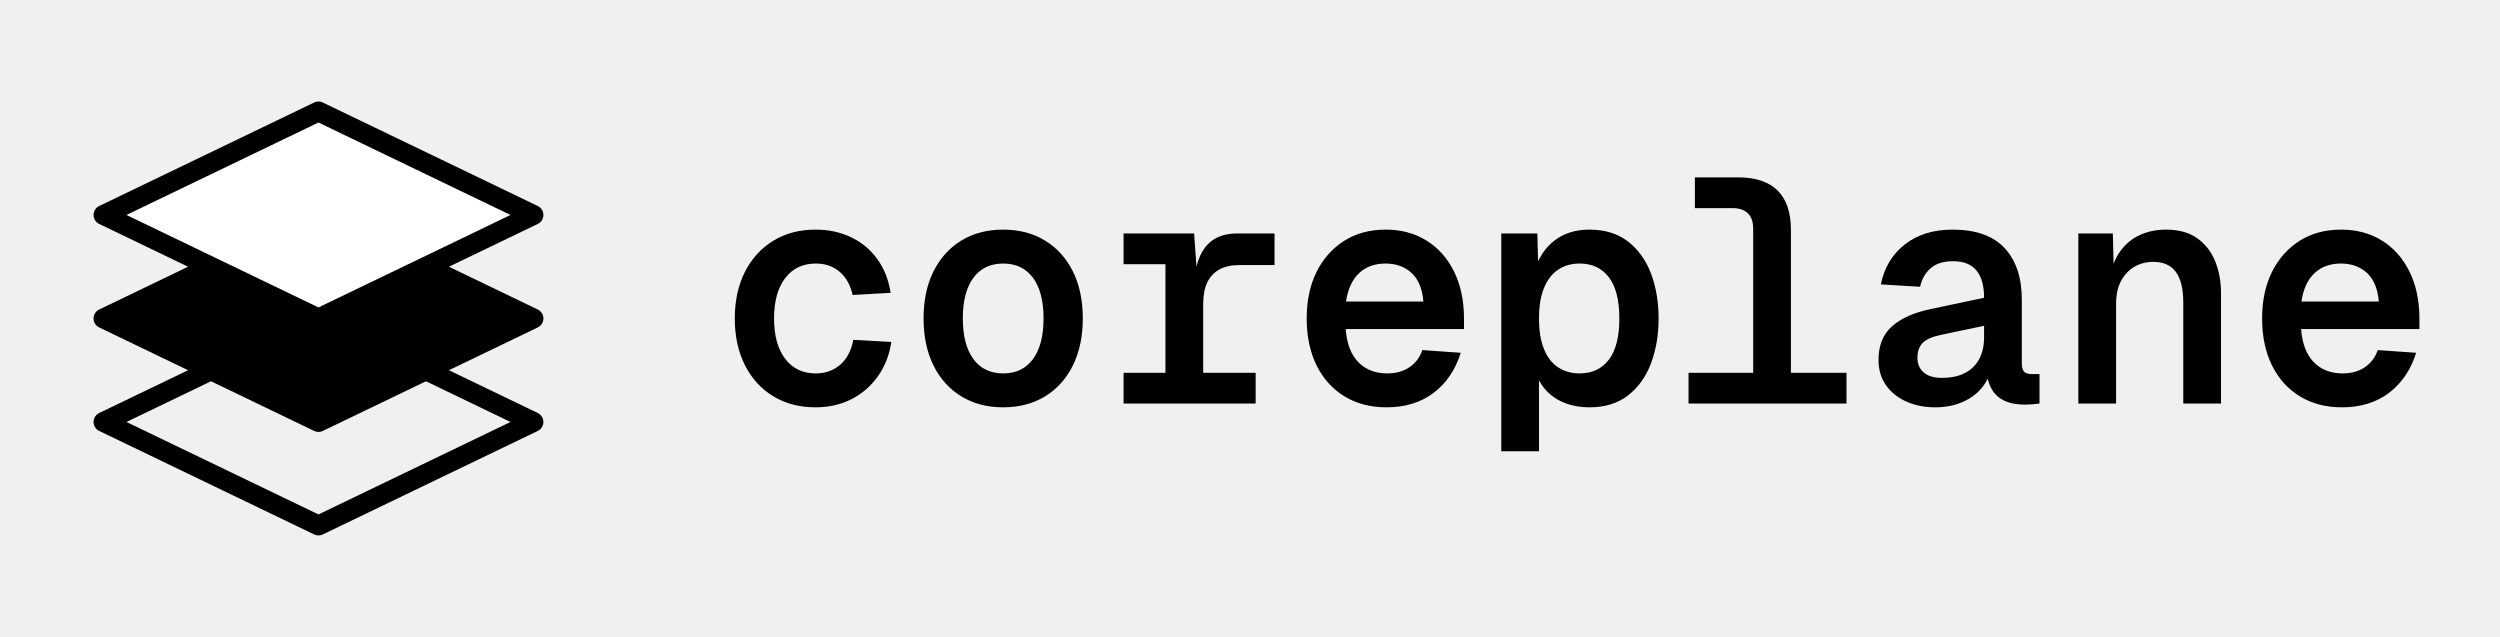
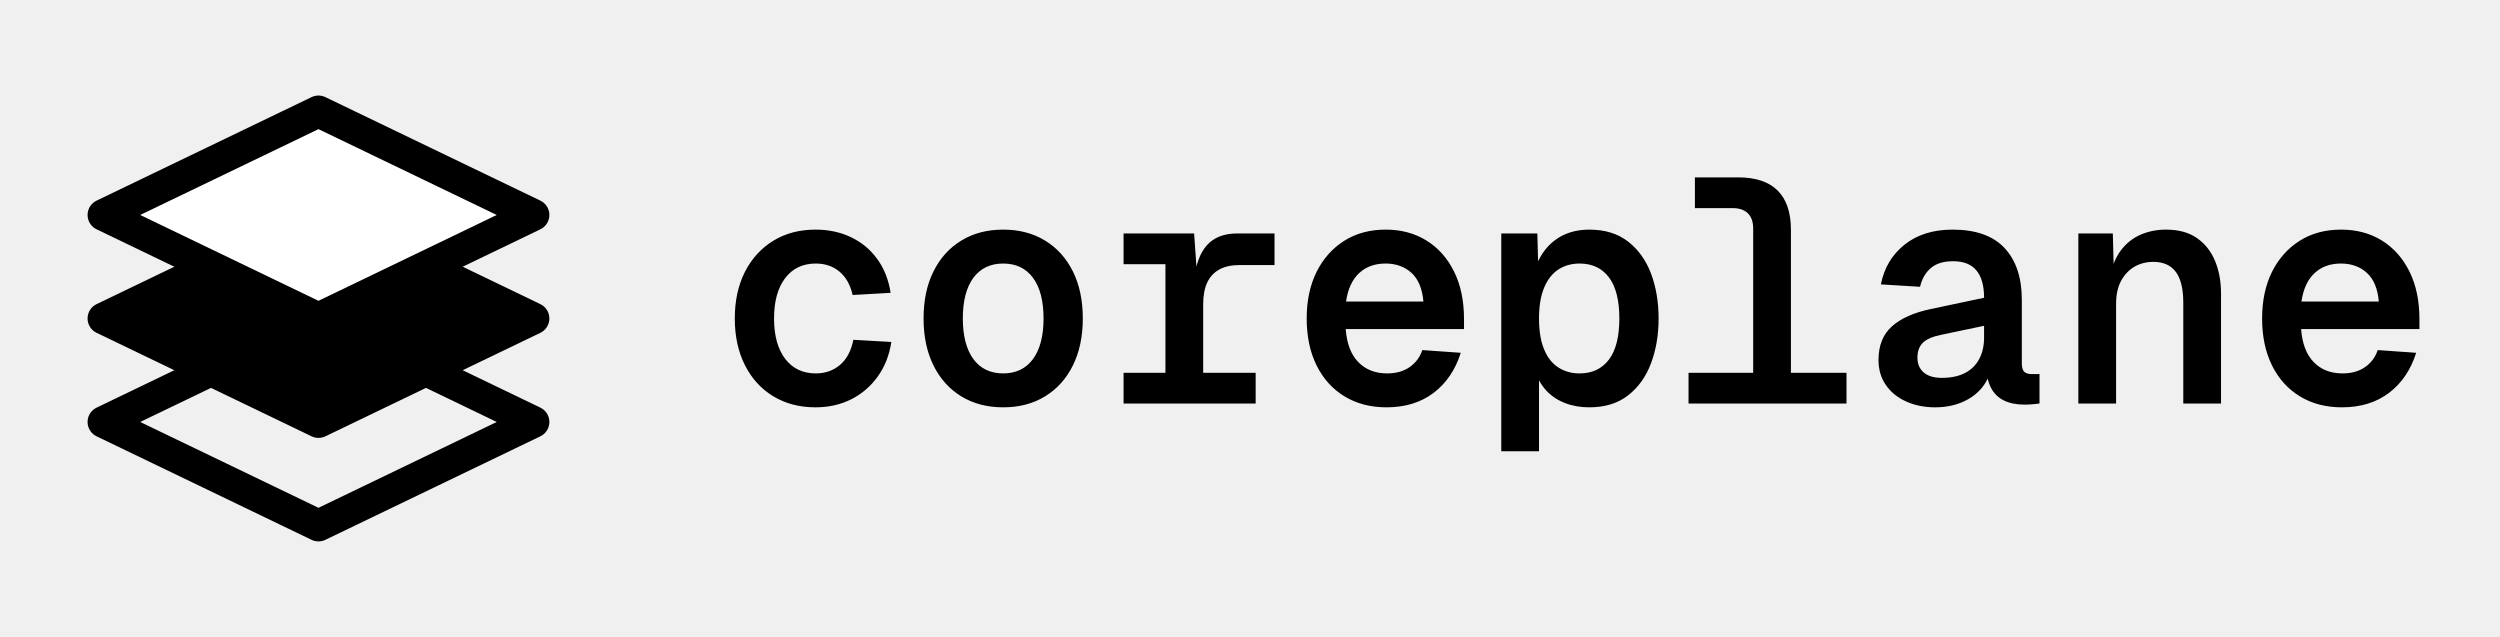
<svg xmlns="http://www.w3.org/2000/svg" width="314" height="80" viewBox="0 0 314 80" fill="none">
-   <g transform="translate(8,8)" stroke-linejoin="round" stroke-width="2.5" stroke="#000000">
+   <g transform="translate(8,8)" stroke-linejoin="round" stroke-width="4" stroke="#000000">
    <polygon points="32,32 59,45 32,58 5,45" fill="none" />
    <polygon points="32,19 59,32 32,45 5,32" fill="#000000" />
    <polygon points="32,6 59,19 32,32 5,19" fill="#ffffff" />
  </g>
  <path transform="translate(90.00,50.68)" d="M12.43 0.48Q9.41 0.48 7.12 -0.91Q4.83 -2.3 3.56 -4.82Q2.29 -7.34 2.29 -10.68Q2.29 -14.02 3.56 -16.53Q4.83 -19.03 7.12 -20.44Q9.41 -21.84 12.43 -21.84Q14.9 -21.84 16.9 -20.88Q18.89 -19.93 20.18 -18.15Q21.48 -16.38 21.86 -13.9L17.09 -13.63Q16.66 -15.54 15.44 -16.56Q14.23 -17.58 12.46 -17.58Q10.01 -17.58 8.61 -15.74Q7.22 -13.9 7.22 -10.68Q7.22 -7.46 8.61 -5.62Q10.01 -3.78 12.46 -3.78Q14.25 -3.78 15.51 -4.85Q16.77 -5.92 17.18 -8L21.95 -7.73Q21.58 -5.26 20.26 -3.41Q18.95 -1.57 16.94 -0.54Q14.92 0.48 12.43 0.48Z M36 0.48Q33 0.48 30.75 -0.89Q28.5 -2.26 27.25 -4.77Q26 -7.29 26 -10.67Q26 -14.1 27.25 -16.6Q28.5 -19.1 30.75 -20.47Q33 -21.84 36 -21.84Q39 -21.84 41.25 -20.47Q43.5 -19.1 44.75 -16.6Q46 -14.1 46 -10.68Q46 -7.29 44.75 -4.77Q43.5 -2.26 41.25 -0.89Q39 0.48 36 0.48ZM36 -3.78Q38.42 -3.78 39.75 -5.59Q41.07 -7.4 41.07 -10.69Q41.07 -13.98 39.75 -15.78Q38.42 -17.58 36 -17.58Q33.58 -17.58 32.25 -15.78Q30.93 -13.98 30.93 -10.69Q30.93 -7.4 32.25 -5.59Q33.58 -3.78 36 -3.78Z M51.12 0V-3.86H58.47L56.38 -1.79V-19.59L58.47 -17.5H51.12V-21.36H59.98L60.42 -15.17L60 -15.5Q60.27 -18.41 61.59 -19.88Q62.91 -21.36 65.42 -21.36H70.08V-17.39H65.7Q64.17 -17.39 63.16 -16.84Q62.14 -16.28 61.63 -15.2Q61.12 -14.11 61.12 -12.48V-1.79L59.06 -3.86H67.71V0Z M84.14 0.48Q81.14 0.48 78.88 -0.89Q76.62 -2.26 75.37 -4.77Q74.12 -7.29 74.12 -10.68Q74.12 -14.02 75.36 -16.53Q76.61 -19.03 78.84 -20.44Q81.06 -21.84 84.05 -21.84Q86.94 -21.84 89.15 -20.48Q91.37 -19.11 92.62 -16.59Q93.88 -14.07 93.88 -10.59V-9.35H79.02Q79.22 -6.62 80.6 -5.2Q81.98 -3.78 84.22 -3.78Q85.92 -3.78 87.06 -4.58Q88.2 -5.38 88.64 -6.71L93.47 -6.37Q92.47 -3.18 90.08 -1.35Q87.68 0.48 84.14 0.48ZM79.06 -12.81H88.78Q88.57 -15.23 87.28 -16.41Q85.99 -17.58 84.02 -17.58Q81.99 -17.58 80.7 -16.37Q79.41 -15.16 79.06 -12.81Z M98.56 6V-21.36H103.09L103.22 -16.46L102.72 -16.7Q103.54 -19.2 105.31 -20.52Q107.08 -21.84 109.62 -21.84Q112.57 -21.84 114.5 -20.33Q116.43 -18.82 117.38 -16.29Q118.32 -13.76 118.32 -10.68Q118.32 -7.62 117.38 -5.08Q116.43 -2.54 114.5 -1.03Q112.57 0.48 109.62 0.48Q107.94 0.48 106.56 -0.06Q105.18 -0.59 104.22 -1.62Q103.26 -2.66 102.75 -4.16L103.3 -4.7V6ZM108.4 -3.78Q110.76 -3.78 112.08 -5.51Q113.39 -7.25 113.39 -10.68Q113.39 -14.11 112.08 -15.85Q110.76 -17.58 108.4 -17.58Q106.88 -17.58 105.73 -16.83Q104.58 -16.08 103.94 -14.54Q103.3 -13.01 103.3 -10.68Q103.3 -8.35 103.93 -6.82Q104.56 -5.28 105.72 -4.53Q106.88 -3.78 108.4 -3.78Z M130.2 -1.36V-21.98Q130.2 -23.22 129.54 -23.88Q128.87 -24.54 127.64 -24.54H122.88V-28.4H128.34Q131.62 -28.4 133.28 -26.74Q134.94 -25.08 134.94 -21.81V-1.36ZM122.08 0V-3.86H141.92V0Z M153.04 0.48Q151.06 0.48 149.44 -0.24Q147.82 -0.96 146.88 -2.3Q145.94 -3.64 145.94 -5.47Q145.94 -8.19 147.64 -9.7Q149.34 -11.21 152.53 -11.87L159.2 -13.28Q159.2 -15.54 158.25 -16.7Q157.3 -17.87 155.31 -17.87Q153.5 -17.87 152.5 -17Q151.5 -16.14 151.16 -14.66L146.24 -14.96Q146.84 -18.06 149.21 -19.95Q151.58 -21.84 155.25 -21.84Q159.62 -21.84 161.78 -19.52Q163.94 -17.19 163.94 -13.04V-5.07Q163.94 -4.29 164.24 -3.99Q164.54 -3.7 165.12 -3.7H166.16V0Q165.92 0.04 165.38 0.09Q164.83 0.14 164.27 0.14Q162.75 0.14 161.69 -0.38Q160.63 -0.9 160.08 -1.95Q159.53 -3 159.47 -4.54H160.08Q159.86 -3.12 158.92 -1.97Q157.97 -0.82 156.46 -0.17Q154.94 0.48 153.04 0.48ZM153.89 -3.22Q155.62 -3.22 156.8 -3.83Q157.98 -4.44 158.59 -5.59Q159.2 -6.74 159.2 -8.3V-9.76L153.87 -8.64Q152.18 -8.3 151.5 -7.62Q150.83 -6.94 150.83 -5.76Q150.83 -4.57 151.63 -3.89Q152.42 -3.22 153.89 -3.22Z M171.04 0V-21.36H175.37L175.52 -15.66L175.02 -15.94Q175.41 -17.96 176.41 -19.27Q177.42 -20.58 178.87 -21.21Q180.33 -21.84 182.05 -21.84Q184.41 -21.84 185.92 -20.79Q187.44 -19.74 188.2 -17.93Q188.96 -16.12 188.96 -13.8V0H184.22V-12.66Q184.22 -15.26 183.29 -16.52Q182.35 -17.79 180.45 -17.79Q179.16 -17.79 178.1 -17.19Q177.05 -16.58 176.41 -15.41Q175.78 -14.24 175.78 -12.5V0Z M204.14 0.48Q201.14 0.48 198.88 -0.89Q196.62 -2.26 195.37 -4.77Q194.12 -7.29 194.12 -10.68Q194.12 -14.02 195.36 -16.53Q196.61 -19.03 198.84 -20.44Q201.06 -21.84 204.05 -21.84Q206.94 -21.84 209.15 -20.48Q211.37 -19.11 212.62 -16.59Q213.88 -14.07 213.88 -10.59V-9.35H199.02Q199.22 -6.62 200.6 -5.2Q201.98 -3.78 204.22 -3.78Q205.92 -3.78 207.06 -4.58Q208.2 -5.38 208.64 -6.71L213.47 -6.37Q212.47 -3.18 210.08 -1.35Q207.68 0.48 204.14 0.48ZM199.06 -12.81H208.78Q208.57 -15.23 207.28 -16.41Q205.99 -17.58 204.02 -17.58Q201.99 -17.58 200.7 -16.37Q199.41 -15.16 199.06 -12.81Z" fill="#000000" />
</svg>
